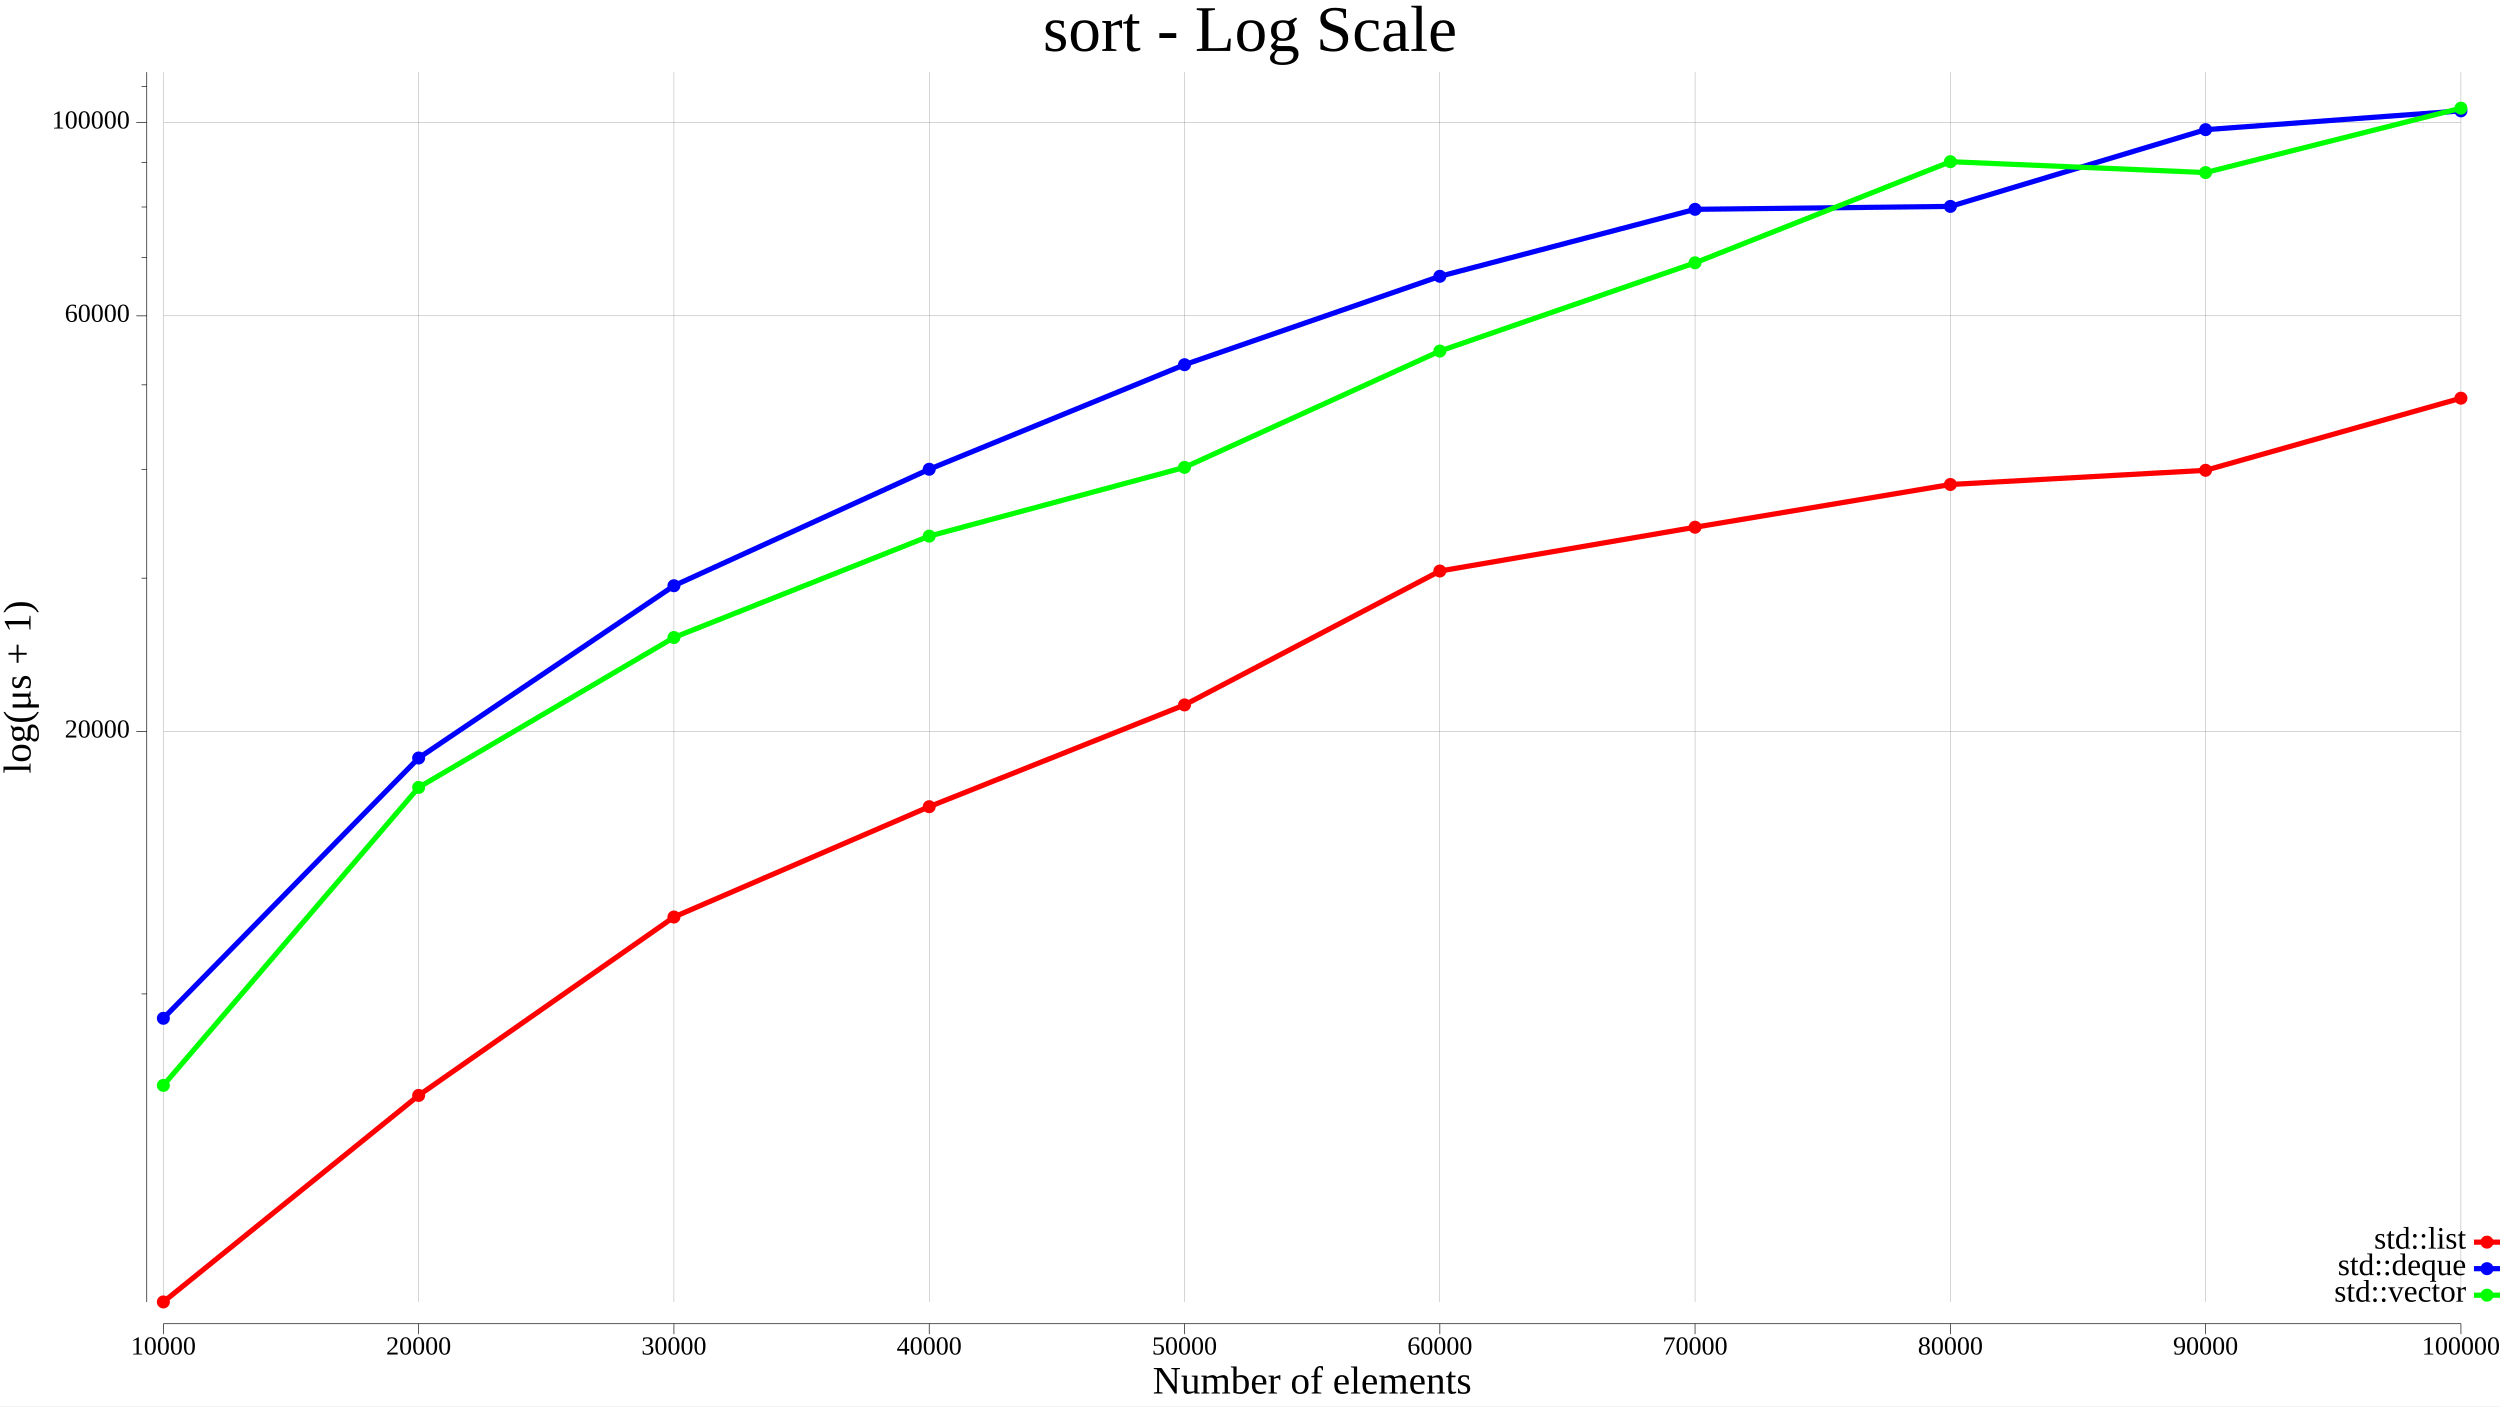
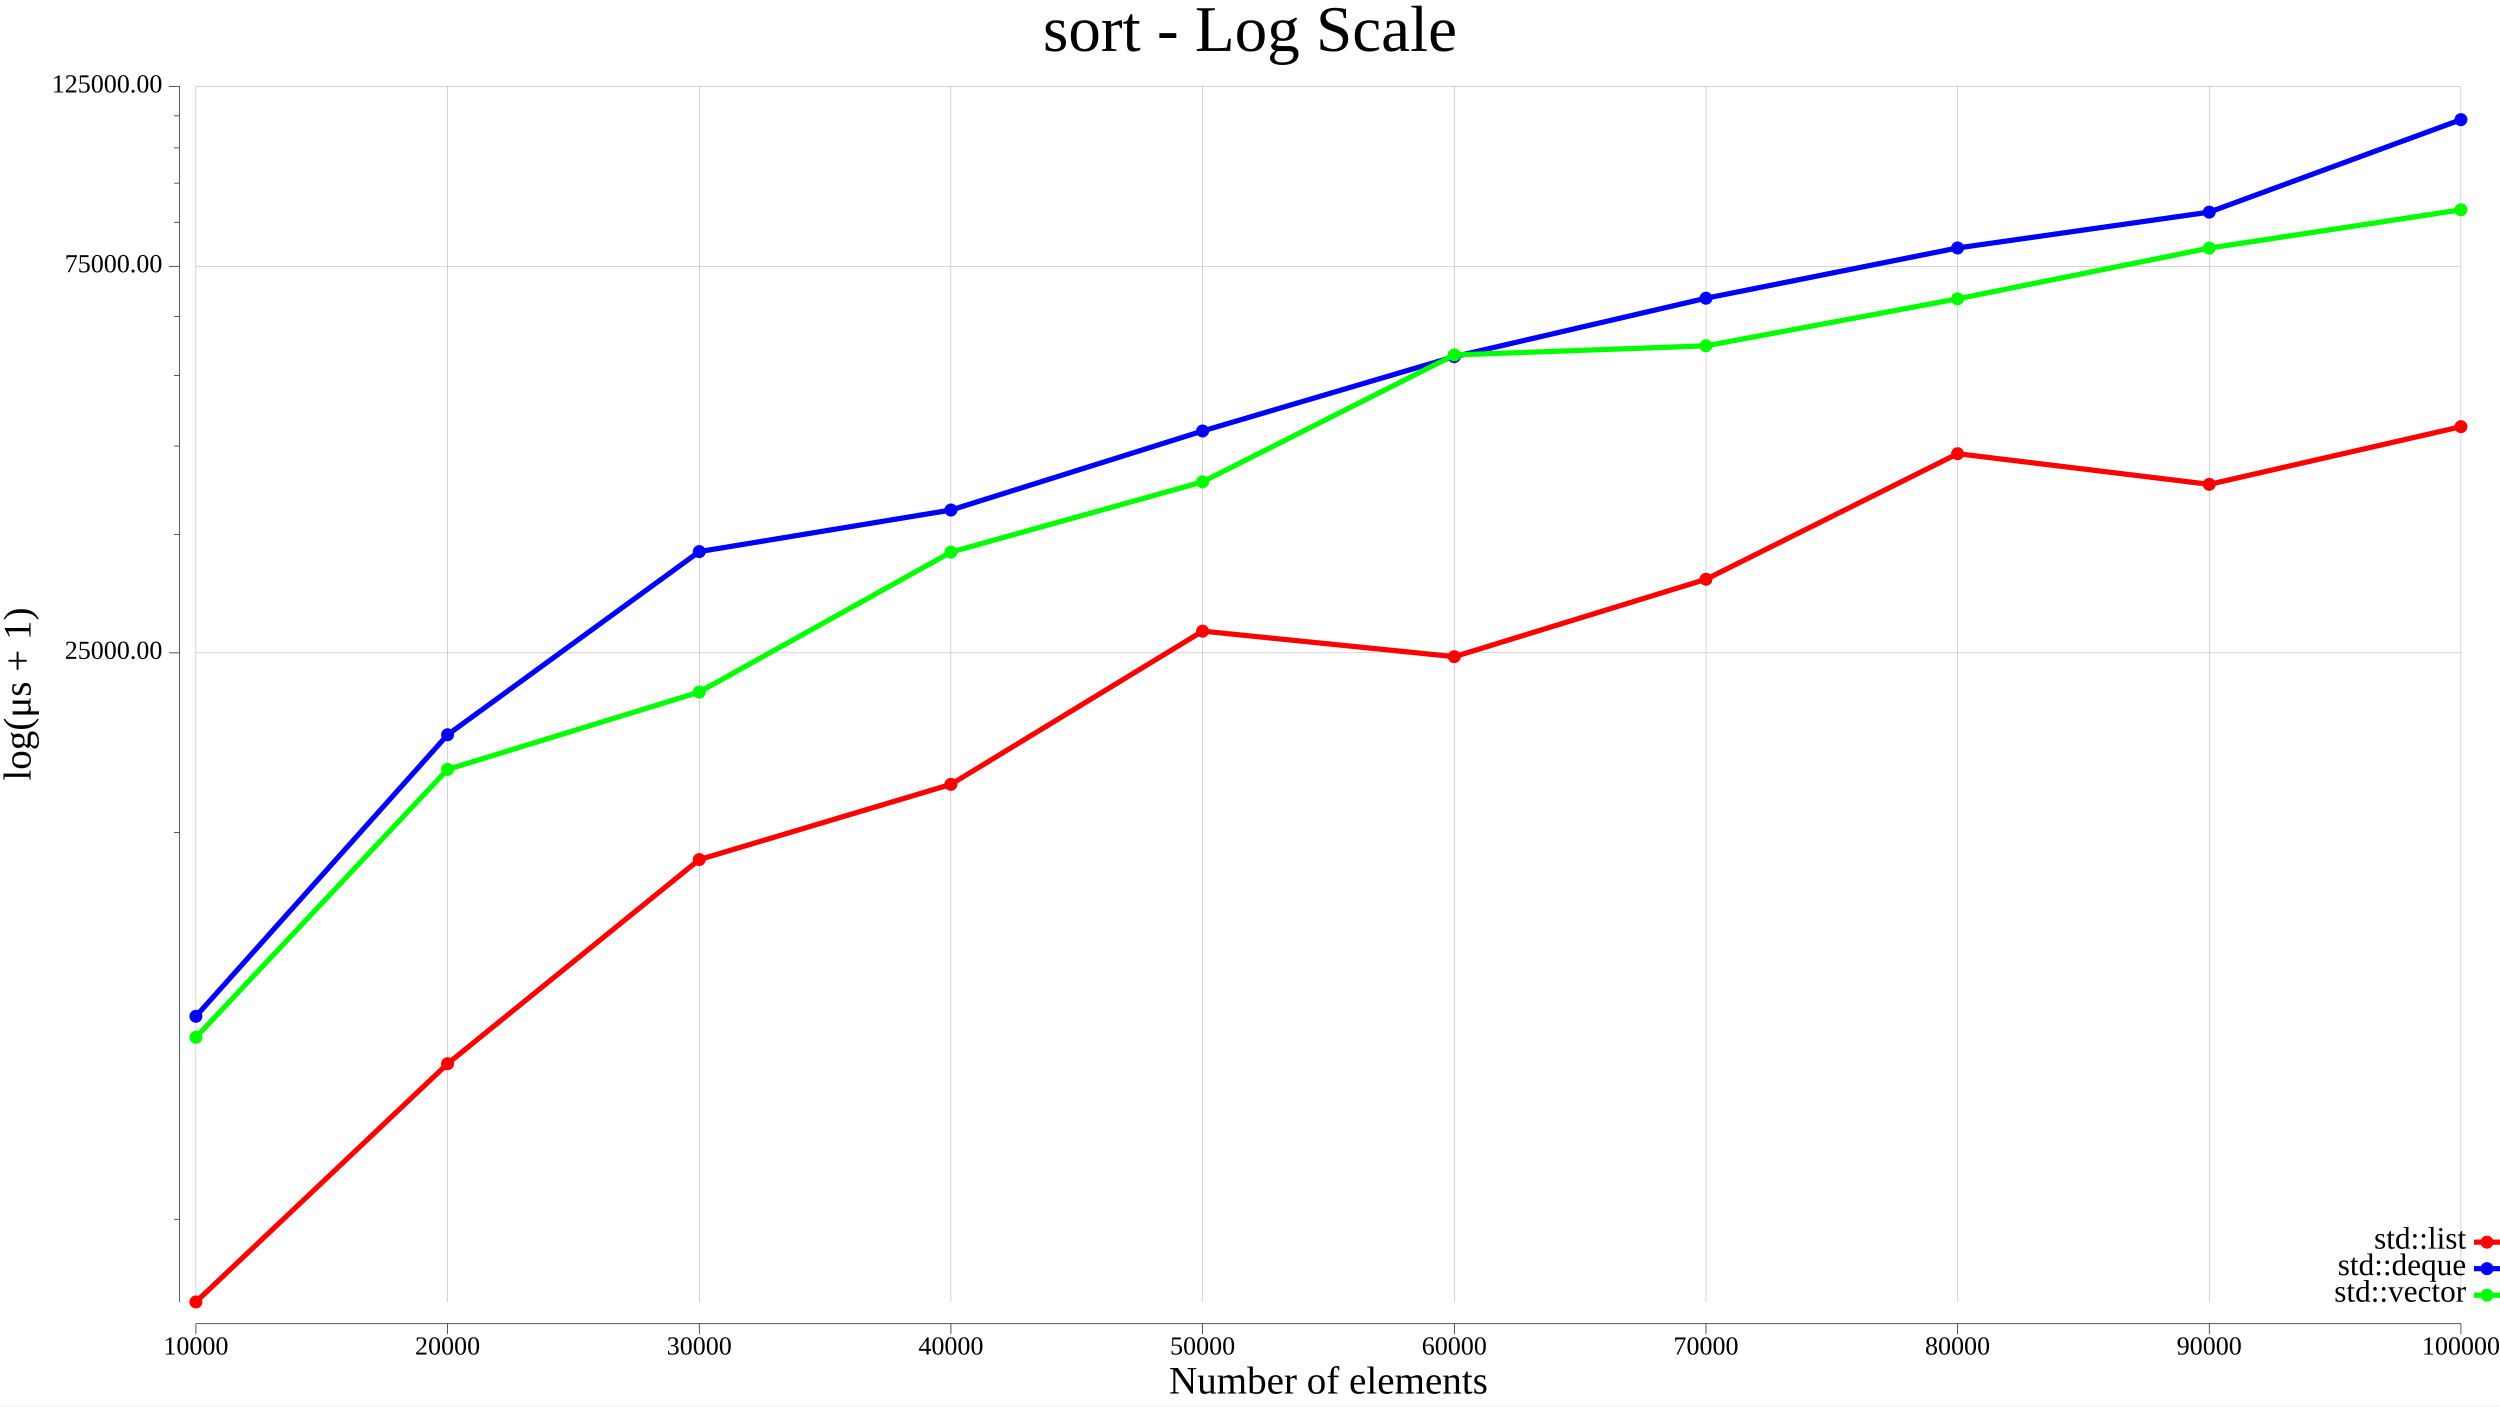
<svg xmlns="http://www.w3.org/2000/svg" width="1920pt" height="1080pt" viewBox="0 0 1920 1080">
  <g transform="scale(1, -1) translate(0, -1080)">
    <path d="M0,0L1920,0L1920,1080L0,1080Z" style="fill:#FFFFFF" />
    <text x="801.02" y="-1040.9" transform="scale(1, -1)" style="font-family:Liberation Serif;font-variant:normal;font-weight:normal;font-style:normal;font-size:50px">sort - Log Scale</text>
-     <text x="885.27" y="-9.756" transform="scale(1, -1)" style="font-family:Liberation Serif;font-variant:normal;font-weight:normal;font-style:normal;font-size:30px">Number of elements</text>
-     <text x="100.46" y="-39.727" transform="scale(1, -1)" style="font-family:Liberation Serif;font-variant:normal;font-weight:normal;font-style:normal;font-size:20px">10000</text>
-     <text x="296.52" y="-39.727" transform="scale(1, -1)" style="font-family:Liberation Serif;font-variant:normal;font-weight:normal;font-style:normal;font-size:20px">20000</text>
-     <text x="492.58" y="-39.727" transform="scale(1, -1)" style="font-family:Liberation Serif;font-variant:normal;font-weight:normal;font-style:normal;font-size:20px">30000</text>
-     <text x="688.64" y="-39.727" transform="scale(1, -1)" style="font-family:Liberation Serif;font-variant:normal;font-weight:normal;font-style:normal;font-size:20px">40000</text>
-     <text x="884.7" y="-39.727" transform="scale(1, -1)" style="font-family:Liberation Serif;font-variant:normal;font-weight:normal;font-style:normal;font-size:20px">50000</text>
-     <text x="1080.8" y="-39.727" transform="scale(1, -1)" style="font-family:Liberation Serif;font-variant:normal;font-weight:normal;font-style:normal;font-size:20px">60000</text>
-     <text x="1276.8" y="-39.727" transform="scale(1, -1)" style="font-family:Liberation Serif;font-variant:normal;font-weight:normal;font-style:normal;font-size:20px">70000</text>
-     <text x="1472.9" y="-39.727" transform="scale(1, -1)" style="font-family:Liberation Serif;font-variant:normal;font-weight:normal;font-style:normal;font-size:20px">80000</text>
-     <text x="1668.9" y="-39.727" transform="scale(1, -1)" style="font-family:Liberation Serif;font-variant:normal;font-weight:normal;font-style:normal;font-size:20px">90000</text>
+     <text x="897.77" y="-9.756" transform="scale(1, -1)" style="font-family:Liberation Serif;font-variant:normal;font-weight:normal;font-style:normal;font-size:30px">Number of elements</text>
+     <text x="125.46" y="-39.727" transform="scale(1, -1)" style="font-family:Liberation Serif;font-variant:normal;font-weight:normal;font-style:normal;font-size:20px">10000</text>
+     <text x="318.74" y="-39.727" transform="scale(1, -1)" style="font-family:Liberation Serif;font-variant:normal;font-weight:normal;font-style:normal;font-size:20px">20000</text>
+     <text x="512.03" y="-39.727" transform="scale(1, -1)" style="font-family:Liberation Serif;font-variant:normal;font-weight:normal;font-style:normal;font-size:20px">30000</text>
+     <text x="705.31" y="-39.727" transform="scale(1, -1)" style="font-family:Liberation Serif;font-variant:normal;font-weight:normal;font-style:normal;font-size:20px">40000</text>
+     <text x="898.59" y="-39.727" transform="scale(1, -1)" style="font-family:Liberation Serif;font-variant:normal;font-weight:normal;font-style:normal;font-size:20px">50000</text>
+     <text x="1091.9" y="-39.727" transform="scale(1, -1)" style="font-family:Liberation Serif;font-variant:normal;font-weight:normal;font-style:normal;font-size:20px">60000</text>
+     <text x="1285.2" y="-39.727" transform="scale(1, -1)" style="font-family:Liberation Serif;font-variant:normal;font-weight:normal;font-style:normal;font-size:20px">70000</text>
+     <text x="1478.4" y="-39.727" transform="scale(1, -1)" style="font-family:Liberation Serif;font-variant:normal;font-weight:normal;font-style:normal;font-size:20px">80000</text>
+     <text x="1671.7" y="-39.727" transform="scale(1, -1)" style="font-family:Liberation Serif;font-variant:normal;font-weight:normal;font-style:normal;font-size:20px">90000</text>
    <text x="1860" y="-39.727" transform="scale(1, -1)" style="font-family:Liberation Serif;font-variant:normal;font-weight:normal;font-style:normal;font-size:20px">100000</text>
-     <path d="M125.46,55.371L125.46,63.371" style="fill:none;stroke:#000000;stroke-width:0.5" />
-     <path d="M321.52,55.371L321.52,63.371" style="fill:none;stroke:#000000;stroke-width:0.5" />
-     <path d="M517.58,55.371L517.58,63.371" style="fill:none;stroke:#000000;stroke-width:0.5" />
-     <path d="M713.64,55.371L713.64,63.371" style="fill:none;stroke:#000000;stroke-width:0.5" />
-     <path d="M909.7,55.371L909.7,63.371" style="fill:none;stroke:#000000;stroke-width:0.5" />
-     <path d="M1105.8,55.371L1105.8,63.371" style="fill:none;stroke:#000000;stroke-width:0.5" />
-     <path d="M1301.8,55.371L1301.8,63.371" style="fill:none;stroke:#000000;stroke-width:0.5" />
-     <path d="M1497.9,55.371L1497.9,63.371" style="fill:none;stroke:#000000;stroke-width:0.5" />
-     <path d="M1693.9,55.371L1693.9,63.371" style="fill:none;stroke:#000000;stroke-width:0.5" />
+     <path d="M150.46,55.371L150.46,63.371" style="fill:none;stroke:#000000;stroke-width:0.5" />
+     <path d="M343.74,55.371L343.74,63.371" style="fill:none;stroke:#000000;stroke-width:0.5" />
+     <path d="M537.03,55.371L537.03,63.371" style="fill:none;stroke:#000000;stroke-width:0.5" />
+     <path d="M730.31,55.371L730.31,63.371" style="fill:none;stroke:#000000;stroke-width:0.5" />
+     <path d="M923.59,55.371L923.59,63.371" style="fill:none;stroke:#000000;stroke-width:0.5" />
+     <path d="M1116.9,55.371L1116.9,63.371" style="fill:none;stroke:#000000;stroke-width:0.5" />
+     <path d="M1310.2,55.371L1310.2,63.371" style="fill:none;stroke:#000000;stroke-width:0.5" />
+     <path d="M1503.4,55.371L1503.4,63.371" style="fill:none;stroke:#000000;stroke-width:0.5" />
+     <path d="M1696.7,55.371L1696.7,63.371" style="fill:none;stroke:#000000;stroke-width:0.5" />
    <path d="M1890,55.371L1890,63.371" style="fill:none;stroke:#000000;stroke-width:0.5" />
-     <path d="M125.46,63.371L1890,63.371" style="fill:none;stroke:#000000;stroke-width:0.5" />
+     <path d="M150.46,63.371L1890,63.371" style="fill:none;stroke:#000000;stroke-width:0.5" />
    <g transform="rotate(90)">
-       <text x="485.87" y="23.467" transform="scale(1, -1)" style="font-family:Liberation Serif;font-variant:normal;font-weight:normal;font-style:normal;font-size:30px">log(μs + 1)</text>
+       <text x="480.49" y="23.467" transform="scale(1, -1)" style="font-family:Liberation Serif;font-variant:normal;font-weight:normal;font-style:normal;font-size:30px">log(μs + 1)</text>
    </g>
-     <text x="49.712" y="-513.56" transform="scale(1, -1)" style="font-family:Liberation Serif;font-variant:normal;font-weight:normal;font-style:normal;font-size:20px">20000</text>
-     <text x="49.712" y="-832.85" transform="scale(1, -1)" style="font-family:Liberation Serif;font-variant:normal;font-weight:normal;font-style:normal;font-size:20px">60000</text>
-     <text x="39.712" y="-981.31" transform="scale(1, -1)" style="font-family:Liberation Serif;font-variant:normal;font-weight:normal;font-style:normal;font-size:20px">100000</text>
-     <path d="M104.71,518.13L112.71,518.13" style="fill:none;stroke:#000000;stroke-width:0.5" />
-     <path d="M104.71,837.42L112.71,837.42" style="fill:none;stroke:#000000;stroke-width:0.5" />
-     <path d="M104.71,985.88L112.71,985.88" style="fill:none;stroke:#000000;stroke-width:0.5" />
-     <path d="M108.71,316.67L112.71,316.67" style="fill:none;stroke:#000000;stroke-width:0.5" />
-     <path d="M108.71,635.97L112.71,635.97" style="fill:none;stroke:#000000;stroke-width:0.5" />
-     <path d="M108.71,719.58L112.71,719.58" style="fill:none;stroke:#000000;stroke-width:0.5" />
-     <path d="M108.71,784.43L112.71,784.43" style="fill:none;stroke:#000000;stroke-width:0.5" />
-     <path d="M108.71,882.22L112.71,882.22" style="fill:none;stroke:#000000;stroke-width:0.5" />
-     <path d="M108.71,921.03L112.71,921.03" style="fill:none;stroke:#000000;stroke-width:0.5" />
-     <path d="M108.71,955.26L112.71,955.26" style="fill:none;stroke:#000000;stroke-width:0.5" />
-     <path d="M108.71,1013.6L112.71,1013.6" style="fill:none;stroke:#000000;stroke-width:0.5" />
-     <path d="M112.71,80.11L112.71,1024.6" style="fill:none;stroke:#000000;stroke-width:0.5" />
-     <path d="M125.46,80.11L125.46,1024.6" style="fill:none;stroke:#808080;stroke-width:0.25" />
-     <path d="M321.52,80.11L321.52,1024.6" style="fill:none;stroke:#808080;stroke-width:0.25" />
-     <path d="M517.58,80.11L517.58,1024.6" style="fill:none;stroke:#808080;stroke-width:0.25" />
-     <path d="M713.64,80.11L713.64,1024.6" style="fill:none;stroke:#808080;stroke-width:0.25" />
-     <path d="M909.7,80.11L909.7,1024.6" style="fill:none;stroke:#808080;stroke-width:0.25" />
-     <path d="M1105.8,80.11L1105.8,1024.6" style="fill:none;stroke:#808080;stroke-width:0.25" />
-     <path d="M1301.8,80.11L1301.8,1024.6" style="fill:none;stroke:#808080;stroke-width:0.25" />
-     <path d="M1497.9,80.11L1497.9,1024.6" style="fill:none;stroke:#808080;stroke-width:0.25" />
-     <path d="M1693.9,80.11L1693.9,1024.6" style="fill:none;stroke:#808080;stroke-width:0.25" />
-     <path d="M1890,80.11L1890,1024.6" style="fill:none;stroke:#808080;stroke-width:0.25" />
-     <path d="M125.46,518.13L1890,518.13" style="fill:none;stroke:#808080;stroke-width:0.25" />
-     <path d="M125.46,837.42L1890,837.42" style="fill:none;stroke:#808080;stroke-width:0.25" />
-     <path d="M125.46,985.88L1890,985.88" style="fill:none;stroke:#808080;stroke-width:0.25" />
-     <path d="M125.46,80.11L321.52,238.71L517.58,375.73L713.64,460.47L909.7,538.62L1105.8,641.46L1301.8,675.09L1497.9,707.91L1693.9,718.81L1890,774.2" style="fill:none;stroke:#FF0000;stroke-width:4" />
-     <path d="M130.46,80.11A5,5 0 1 1 120.46,80.11A5,5 0 1 1 130.46,80.11Z" style="fill:#FF0000" />
-     <path d="M326.52,238.71A5,5 0 1 1 316.52,238.71A5,5 0 1 1 326.52,238.71Z" style="fill:#FF0000" />
-     <path d="M522.58,375.73A5,5 0 1 1 512.58,375.73A5,5 0 1 1 522.58,375.73Z" style="fill:#FF0000" />
-     <path d="M718.64,460.47A5,5 0 1 1 708.64,460.47A5,5 0 1 1 718.64,460.47Z" style="fill:#FF0000" />
-     <path d="M914.7,538.62A5,5 0 1 1 904.7,538.62A5,5 0 1 1 914.7,538.62Z" style="fill:#FF0000" />
-     <path d="M1110.8,641.46A5,5 0 1 1 1100.8,641.46A5,5 0 1 1 1110.8,641.46Z" style="fill:#FF0000" />
-     <path d="M1306.8,675.09A5,5 0 1 1 1296.8,675.09A5,5 0 1 1 1306.8,675.09Z" style="fill:#FF0000" />
-     <path d="M1502.9,707.91A5,5 0 1 1 1492.9,707.91A5,5 0 1 1 1502.9,707.91Z" style="fill:#FF0000" />
-     <path d="M1698.9,718.81A5,5 0 1 1 1688.9,718.81A5,5 0 1 1 1698.9,718.81Z" style="fill:#FF0000" />
-     <path d="M1895,774.2A5,5 0 1 1 1885,774.2A5,5 0 1 1 1895,774.2Z" style="fill:#FF0000" />
-     <path d="M125.46,297.95L321.52,497.85L517.58,630.16L713.64,719.61L909.7,799.91L1105.8,867.79L1301.8,919.24L1497.9,921.48L1693.9,980.43L1890,994.86" style="fill:none;stroke:#0000FF;stroke-width:4" />
-     <path d="M130.46,297.95A5,5 0 1 1 120.46,297.95A5,5 0 1 1 130.46,297.95Z" style="fill:#0000FF" />
-     <path d="M326.52,497.85A5,5 0 1 1 316.52,497.85A5,5 0 1 1 326.52,497.85Z" style="fill:#0000FF" />
-     <path d="M522.58,630.16A5,5 0 1 1 512.58,630.16A5,5 0 1 1 522.58,630.16Z" style="fill:#0000FF" />
-     <path d="M718.64,719.61A5,5 0 1 1 708.64,719.61A5,5 0 1 1 718.64,719.61Z" style="fill:#0000FF" />
-     <path d="M914.7,799.91A5,5 0 1 1 904.7,799.91A5,5 0 1 1 914.7,799.91Z" style="fill:#0000FF" />
-     <path d="M1110.8,867.79A5,5 0 1 1 1100.8,867.79A5,5 0 1 1 1110.8,867.79Z" style="fill:#0000FF" />
-     <path d="M1306.8,919.24A5,5 0 1 1 1296.8,919.24A5,5 0 1 1 1306.8,919.24Z" style="fill:#0000FF" />
-     <path d="M1502.9,921.48A5,5 0 1 1 1492.9,921.48A5,5 0 1 1 1502.9,921.48Z" style="fill:#0000FF" />
-     <path d="M1698.9,980.43A5,5 0 1 1 1688.9,980.43A5,5 0 1 1 1698.9,980.43Z" style="fill:#0000FF" />
-     <path d="M1895,994.86A5,5 0 1 1 1885,994.86A5,5 0 1 1 1895,994.86Z" style="fill:#0000FF" />
-     <path d="M125.46,246.43L321.52,475.25L517.58,590.4L713.64,668.25L909.7,721.05L1105.8,810.39L1301.8,878.17L1497.9,955.82L1693.9,947.47L1890,996.93" style="fill:none;stroke:#00FF00;stroke-width:4" />
-     <path d="M130.46,246.43A5,5 0 1 1 120.46,246.43A5,5 0 1 1 130.46,246.43Z" style="fill:#00FF00" />
-     <path d="M326.52,475.25A5,5 0 1 1 316.52,475.25A5,5 0 1 1 326.52,475.25Z" style="fill:#00FF00" />
-     <path d="M522.58,590.4A5,5 0 1 1 512.58,590.4A5,5 0 1 1 522.58,590.4Z" style="fill:#00FF00" />
-     <path d="M718.64,668.25A5,5 0 1 1 708.64,668.25A5,5 0 1 1 718.64,668.25Z" style="fill:#00FF00" />
-     <path d="M914.7,721.05A5,5 0 1 1 904.7,721.05A5,5 0 1 1 914.7,721.05Z" style="fill:#00FF00" />
-     <path d="M1110.8,810.39A5,5 0 1 1 1100.8,810.39A5,5 0 1 1 1110.8,810.39Z" style="fill:#00FF00" />
-     <path d="M1306.8,878.17A5,5 0 1 1 1296.8,878.17A5,5 0 1 1 1306.8,878.17Z" style="fill:#00FF00" />
-     <path d="M1502.9,955.82A5,5 0 1 1 1492.9,955.82A5,5 0 1 1 1502.9,955.82Z" style="fill:#00FF00" />
-     <path d="M1698.9,947.47A5,5 0 1 1 1688.9,947.47A5,5 0 1 1 1698.9,947.47Z" style="fill:#00FF00" />
-     <path d="M1895,996.93A5,5 0 1 1 1885,996.93A5,5 0 1 1 1895,996.93Z" style="fill:#00FF00" />
+     <text x="49.712" y="-574.01" transform="scale(1, -1)" style="font-family:Liberation Serif;font-variant:normal;font-weight:normal;font-style:normal;font-size:20px">25000.00</text>
+     <text x="49.712" y="-870.93" transform="scale(1, -1)" style="font-family:Liberation Serif;font-variant:normal;font-weight:normal;font-style:normal;font-size:20px">75000.00</text>
+     <text x="39.712" y="-1009" transform="scale(1, -1)" style="font-family:Liberation Serif;font-variant:normal;font-weight:normal;font-style:normal;font-size:20px">125000.00</text>
+     <path d="M129.71,578.58L137.71,578.58" style="fill:none;stroke:#000000;stroke-width:0.5" />
+     <path d="M129.71,875.5L137.71,875.5" style="fill:none;stroke:#000000;stroke-width:0.5" />
+     <path d="M129.71,1013.6L137.71,1013.6" style="fill:none;stroke:#000000;stroke-width:0.5" />
+     <path d="M133.71,143.61L137.71,143.61" style="fill:none;stroke:#000000;stroke-width:0.5" />
+     <path d="M133.71,440.53L137.71,440.53" style="fill:none;stroke:#000000;stroke-width:0.5" />
+     <path d="M133.71,669.52L137.71,669.52" style="fill:none;stroke:#000000;stroke-width:0.5" />
+     <path d="M133.71,737.44L137.71,737.44" style="fill:none;stroke:#000000;stroke-width:0.5" />
+     <path d="M133.71,791.67L137.71,791.67" style="fill:none;stroke:#000000;stroke-width:0.5" />
+     <path d="M133.71,836.82L137.71,836.82" style="fill:none;stroke:#000000;stroke-width:0.5" />
+     <path d="M133.71,909.32L137.71,909.32" style="fill:none;stroke:#000000;stroke-width:0.5" />
+     <path d="M133.71,939.38L137.71,939.38" style="fill:none;stroke:#000000;stroke-width:0.5" />
+     <path d="M133.71,966.43L137.71,966.43" style="fill:none;stroke:#000000;stroke-width:0.5" />
+     <path d="M133.71,991.02L137.71,991.02" style="fill:none;stroke:#000000;stroke-width:0.5" />
+     <path d="M137.71,80.11L137.71,1013.9" style="fill:none;stroke:#000000;stroke-width:0.5" />
+     <path d="M150.46,80.11L150.46,1013.9" style="fill:none;stroke:#808080;stroke-width:0.25" />
+     <path d="M343.74,80.11L343.74,1013.9" style="fill:none;stroke:#808080;stroke-width:0.25" />
+     <path d="M537.03,80.11L537.03,1013.9" style="fill:none;stroke:#808080;stroke-width:0.25" />
+     <path d="M730.31,80.11L730.31,1013.9" style="fill:none;stroke:#808080;stroke-width:0.25" />
+     <path d="M923.59,80.11L923.59,1013.9" style="fill:none;stroke:#808080;stroke-width:0.25" />
+     <path d="M1116.9,80.11L1116.9,1013.9" style="fill:none;stroke:#808080;stroke-width:0.25" />
+     <path d="M1310.2,80.11L1310.2,1013.9" style="fill:none;stroke:#808080;stroke-width:0.25" />
+     <path d="M1503.4,80.11L1503.4,1013.9" style="fill:none;stroke:#808080;stroke-width:0.25" />
+     <path d="M1696.7,80.11L1696.7,1013.9" style="fill:none;stroke:#808080;stroke-width:0.25" />
+     <path d="M1890,80.11L1890,1013.9" style="fill:none;stroke:#808080;stroke-width:0.25" />
+     <path d="M150.46,578.58L1890,578.58" style="fill:none;stroke:#808080;stroke-width:0.25" />
+     <path d="M150.46,875.5L1890,875.5" style="fill:none;stroke:#808080;stroke-width:0.25" />
+     <path d="M150.46,1013.6L1890,1013.6" style="fill:none;stroke:#808080;stroke-width:0.25" />
+     <path d="M150.46,80.11L343.74,263.07L537.03,419.83L730.31,477.62L923.59,595.28L1116.9,575.67L1310.2,635.13L1503.4,731.55L1696.7,708.01L1890,752.31" style="fill:none;stroke:#FF0000;stroke-width:4" />
+     <path d="M155.46,80.11A5,5 0 1 1 145.46,80.11A5,5 0 1 1 155.46,80.11Z" style="fill:#FF0000" />
+     <path d="M348.74,263.07A5,5 0 1 1 338.74,263.07A5,5 0 1 1 348.74,263.07Z" style="fill:#FF0000" />
+     <path d="M542.03,419.83A5,5 0 1 1 532.03,419.83A5,5 0 1 1 542.03,419.83Z" style="fill:#FF0000" />
+     <path d="M735.31,477.62A5,5 0 1 1 725.31,477.62A5,5 0 1 1 735.31,477.62Z" style="fill:#FF0000" />
+     <path d="M928.59,595.28A5,5 0 1 1 918.59,595.28A5,5 0 1 1 928.59,595.28Z" style="fill:#FF0000" />
+     <path d="M1121.9,575.67A5,5 0 1 1 1111.9,575.67A5,5 0 1 1 1121.9,575.67Z" style="fill:#FF0000" />
+     <path d="M1315.2,635.13A5,5 0 1 1 1305.2,635.13A5,5 0 1 1 1315.2,635.13Z" style="fill:#FF0000" />
+     <path d="M1508.4,731.55A5,5 0 1 1 1498.4,731.55A5,5 0 1 1 1508.4,731.55Z" style="fill:#FF0000" />
+     <path d="M1701.7,708.01A5,5 0 1 1 1691.7,708.01A5,5 0 1 1 1701.7,708.01Z" style="fill:#FF0000" />
+     <path d="M1895,752.31A5,5 0 1 1 1885,752.31A5,5 0 1 1 1895,752.31Z" style="fill:#FF0000" />
+     <path d="M150.46,299.48L343.74,515.7L537.03,656.37L730.31,688.3L923.59,749L1116.9,806.1L1310.2,850.98L1503.4,889.57L1696.7,917.1L1890,988.11" style="fill:none;stroke:#0000FF;stroke-width:4" />
+     <path d="M155.46,299.48A5,5 0 1 1 145.46,299.48A5,5 0 1 1 155.46,299.48Z" style="fill:#0000FF" />
+     <path d="M348.74,515.7A5,5 0 1 1 338.74,515.7A5,5 0 1 1 348.74,515.7Z" style="fill:#0000FF" />
+     <path d="M542.03,656.37A5,5 0 1 1 532.03,656.37A5,5 0 1 1 542.03,656.37Z" style="fill:#0000FF" />
+     <path d="M735.31,688.3A5,5 0 1 1 725.31,688.3A5,5 0 1 1 735.31,688.3Z" style="fill:#0000FF" />
+     <path d="M928.59,749A5,5 0 1 1 918.59,749A5,5 0 1 1 928.59,749Z" style="fill:#0000FF" />
+     <path d="M1121.9,806.1A5,5 0 1 1 1111.9,806.1A5,5 0 1 1 1121.9,806.1Z" style="fill:#0000FF" />
+     <path d="M1315.2,850.98A5,5 0 1 1 1305.2,850.98A5,5 0 1 1 1315.2,850.98Z" style="fill:#0000FF" />
+     <path d="M1508.4,889.57A5,5 0 1 1 1498.4,889.57A5,5 0 1 1 1508.4,889.57Z" style="fill:#0000FF" />
+     <path d="M1701.7,917.1A5,5 0 1 1 1691.7,917.1A5,5 0 1 1 1701.7,917.1Z" style="fill:#0000FF" />
+     <path d="M1895,988.11A5,5 0 1 1 1885,988.11A5,5 0 1 1 1895,988.11Z" style="fill:#0000FF" />
+     <path d="M150.46,283.34L343.74,489.08L537.03,548.52L730.31,655.97L923.59,709.95L1116.9,807.41L1310.2,814.42L1503.4,850.49L1696.7,889.45L1890,918.88" style="fill:none;stroke:#00FF00;stroke-width:4" />
+     <path d="M155.46,283.34A5,5 0 1 1 145.46,283.34A5,5 0 1 1 155.46,283.34Z" style="fill:#00FF00" />
+     <path d="M348.74,489.08A5,5 0 1 1 338.74,489.08A5,5 0 1 1 348.74,489.08Z" style="fill:#00FF00" />
+     <path d="M542.03,548.52A5,5 0 1 1 532.03,548.52A5,5 0 1 1 542.03,548.52Z" style="fill:#00FF00" />
+     <path d="M735.31,655.97A5,5 0 1 1 725.31,655.97A5,5 0 1 1 735.31,655.97Z" style="fill:#00FF00" />
+     <path d="M928.59,709.95A5,5 0 1 1 918.59,709.95A5,5 0 1 1 928.59,709.95Z" style="fill:#00FF00" />
+     <path d="M1121.9,807.41A5,5 0 1 1 1111.9,807.41A5,5 0 1 1 1121.9,807.41Z" style="fill:#00FF00" />
+     <path d="M1315.2,814.42A5,5 0 1 1 1305.2,814.42A5,5 0 1 1 1315.2,814.42Z" style="fill:#00FF00" />
+     <path d="M1508.4,850.49A5,5 0 1 1 1498.4,850.49A5,5 0 1 1 1508.4,850.49Z" style="fill:#00FF00" />
+     <path d="M1701.7,889.45A5,5 0 1 1 1691.7,889.45A5,5 0 1 1 1701.7,889.45Z" style="fill:#00FF00" />
+     <path d="M1895,918.88A5,5 0 1 1 1885,918.88A5,5 0 1 1 1895,918.88Z" style="fill:#00FF00" />
    <path d="M1900,126.03L1920,126.03" style="fill:none;stroke:#FF0000;stroke-width:4" />
    <path d="M1915,126.03A5,5 0 1 1 1905,126.03A5,5 0 1 1 1915,126.03Z" style="fill:#FF0000" />
    <text x="1823.3" y="-121.05" transform="scale(1, -1)" style="font-family:Liberation Serif;font-variant:normal;font-weight:normal;font-style:normal;font-size:24px">std::list</text>
    <path d="M1900,105.66L1920,105.66" style="fill:none;stroke:#0000FF;stroke-width:4" />
    <path d="M1915,105.66A5,5 0 1 1 1905,105.66A5,5 0 1 1 1915,105.66Z" style="fill:#0000FF" />
    <text x="1795.4" y="-100.69" transform="scale(1, -1)" style="font-family:Liberation Serif;font-variant:normal;font-weight:normal;font-style:normal;font-size:24px">std::deque</text>
    <path d="M1900,85.294L1920,85.294" style="fill:none;stroke:#00FF00;stroke-width:4" />
    <path d="M1915,85.294A5,5 0 1 1 1905,85.294A5,5 0 1 1 1915,85.294Z" style="fill:#00FF00" />
    <text x="1792.7" y="-80.319" transform="scale(1, -1)" style="font-family:Liberation Serif;font-variant:normal;font-weight:normal;font-style:normal;font-size:24px">std::vector</text>
  </g>
</svg>
